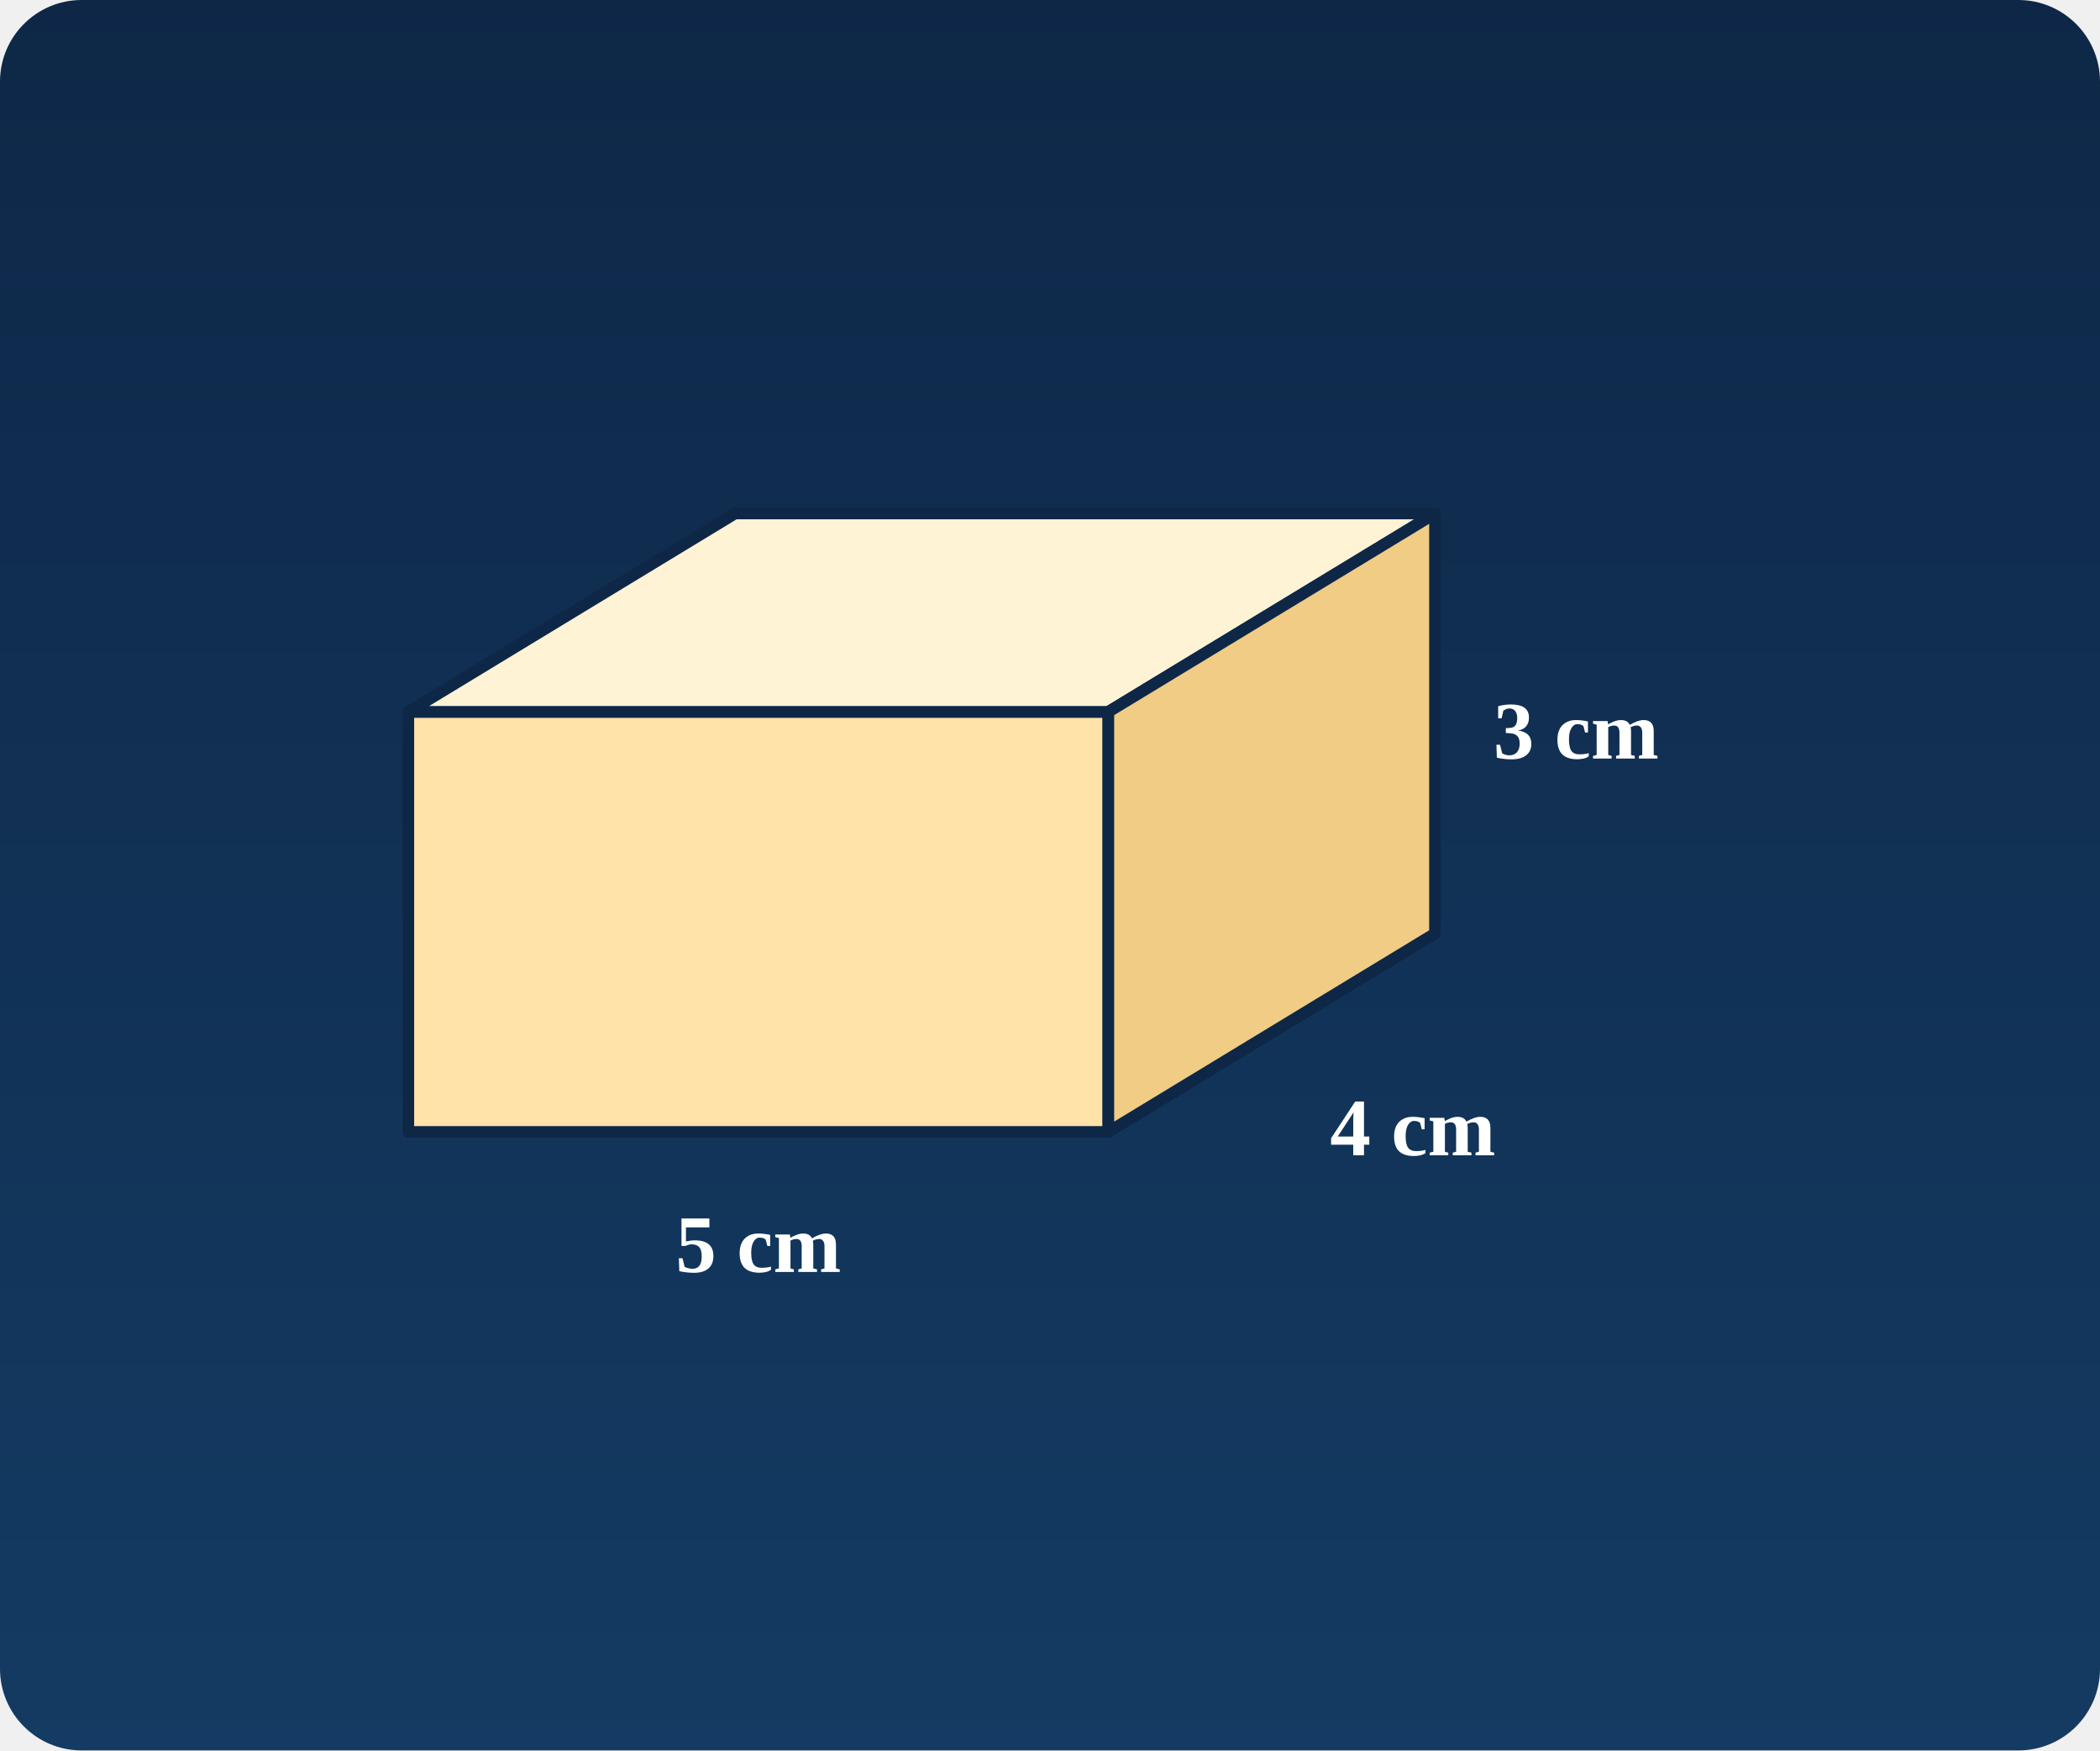
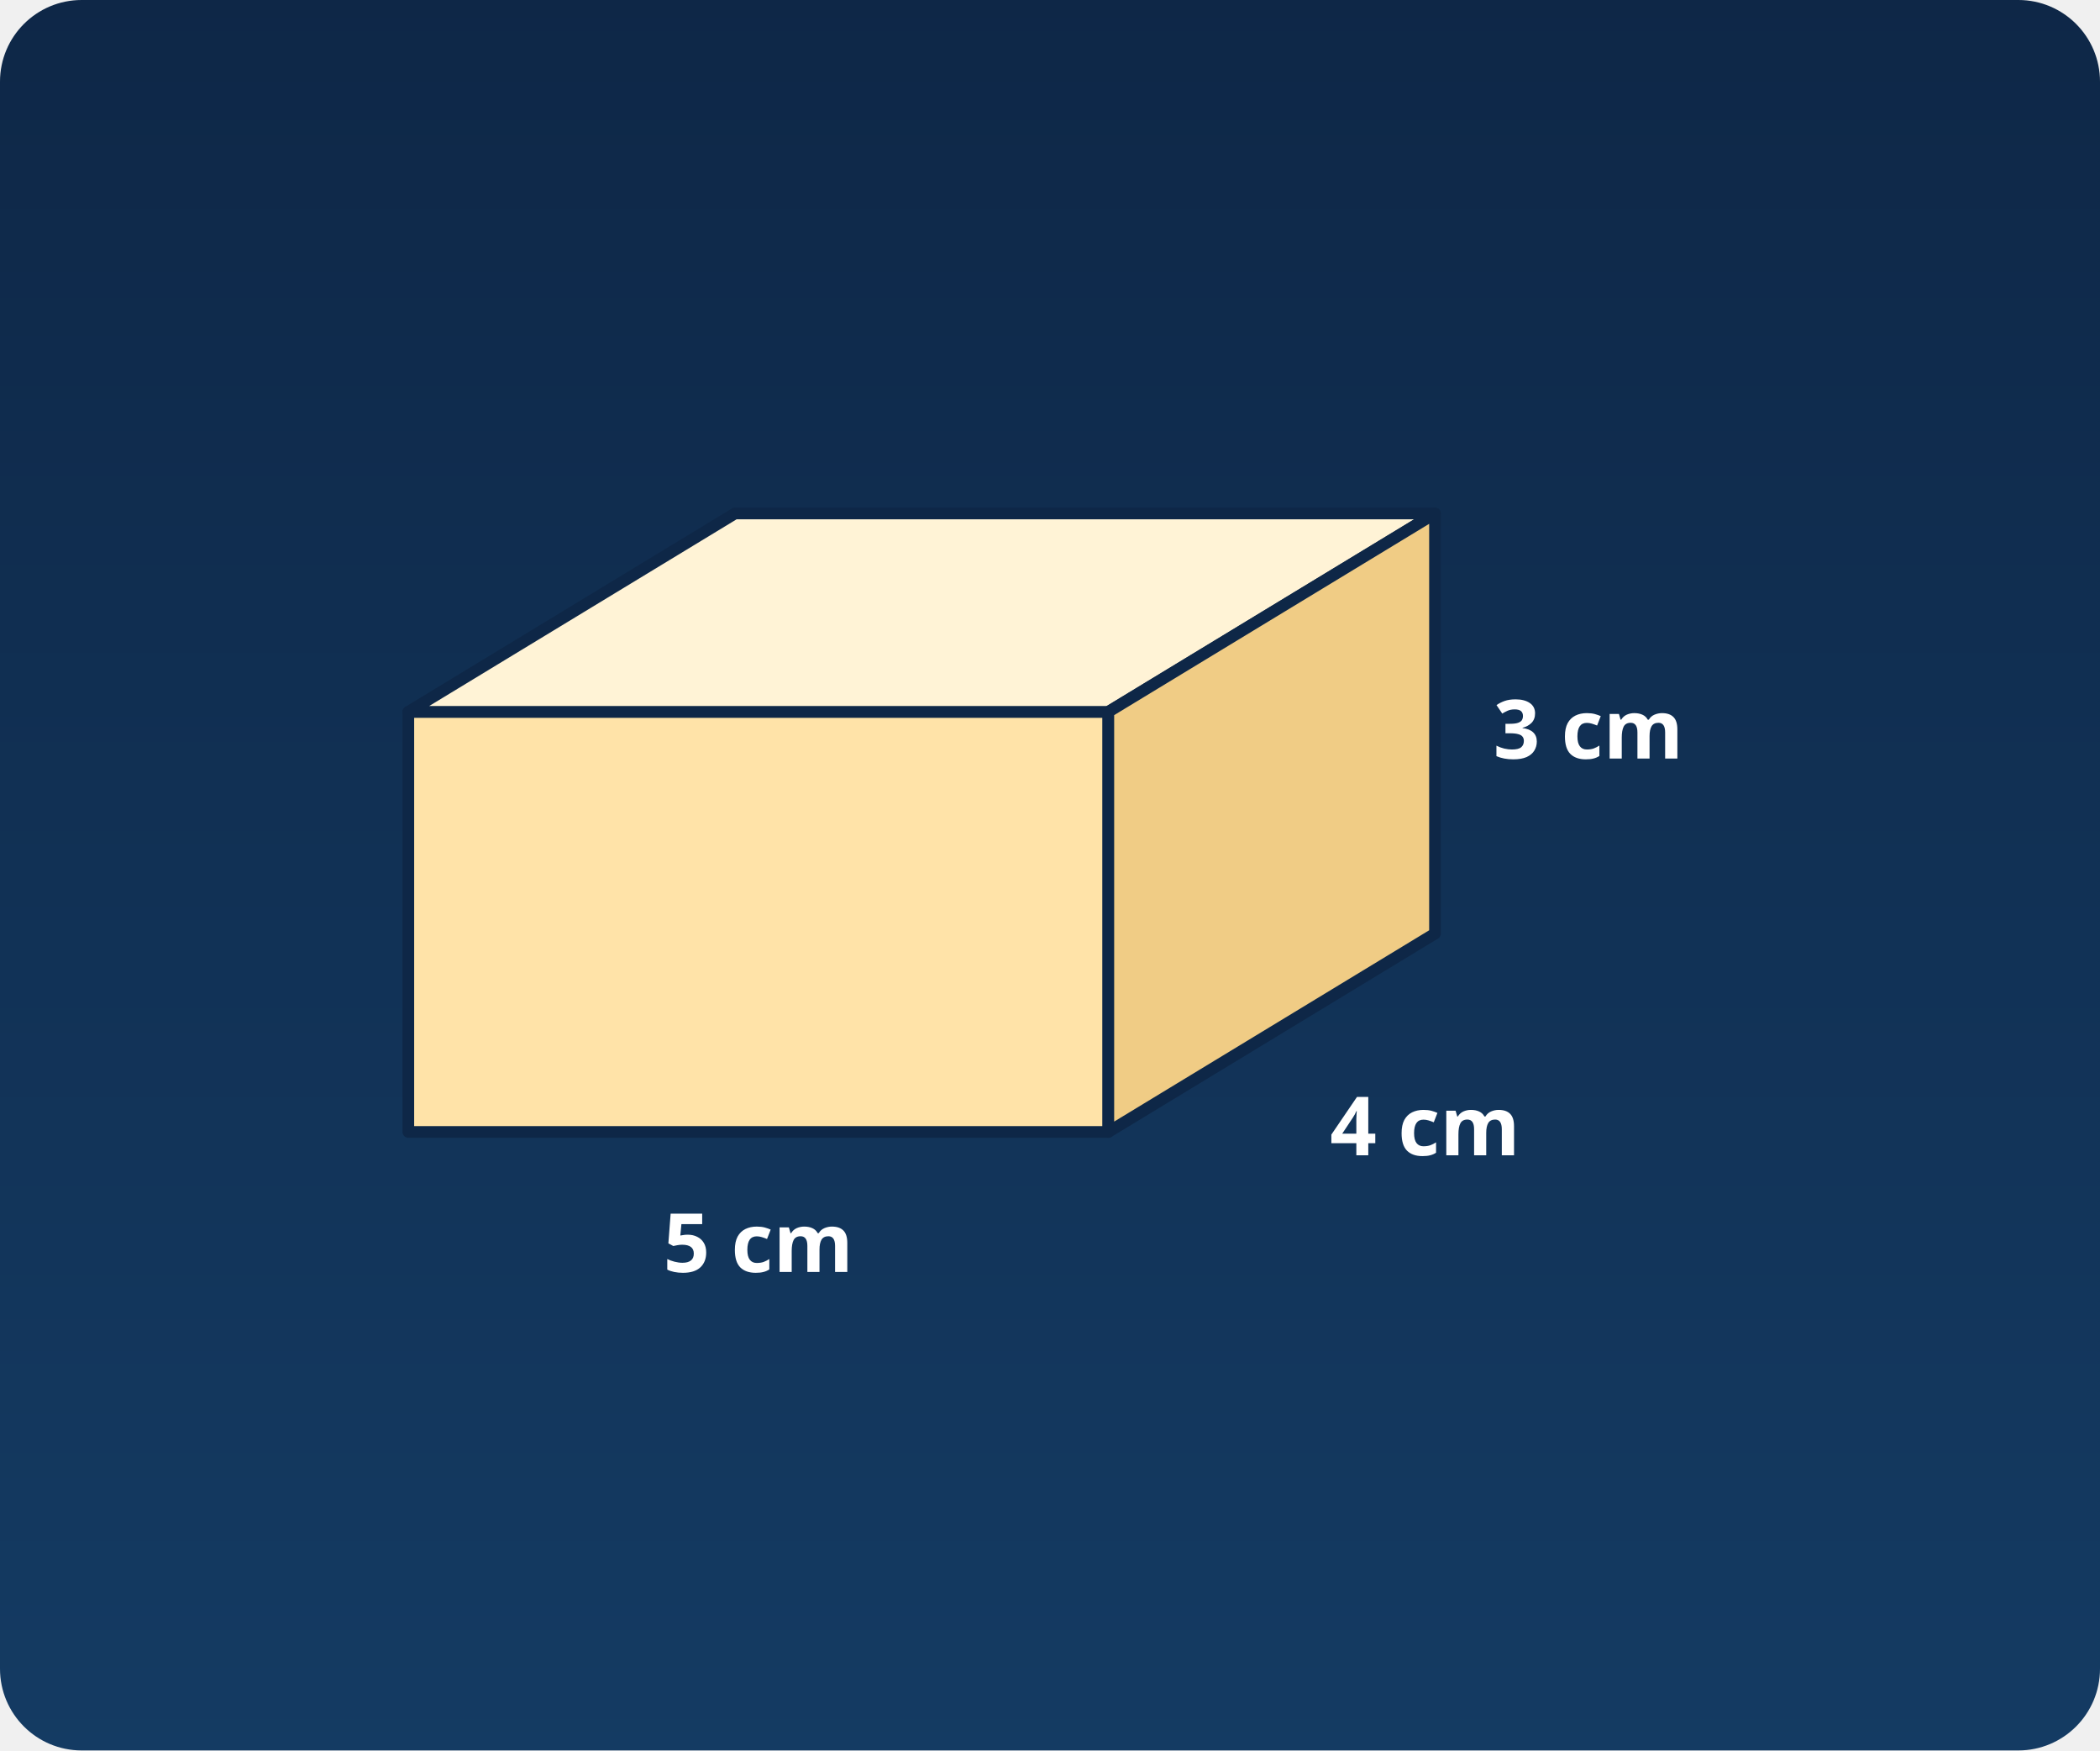
<svg xmlns="http://www.w3.org/2000/svg" viewBox="0 0 360 300" width="360" height="300">
  <defs>
    <linearGradient id="bg" x1="0" y1="0" x2="0" y2="1">
      <stop offset="0" stop-color="#0E2747" />
      <stop offset="1" stop-color="#143B63" />
    </linearGradient>
    <radialGradient id="o" cx="0.4" cy="0.3" r="0.8">
      <stop offset="0" stop-color="#2FB5B0" />
      <stop offset="1" stop-color="#17697F" />
    </radialGradient>
    <radialGradient id="i" cx="0.4" cy="0.3" r="0.85">
      <stop offset="0" stop-color="#6FD0FF" />
      <stop offset="1" stop-color="#2468C8" />
    </radialGradient>
    <radialGradient id="g" cx="0.5" cy="0.5" r="0.5">
      <stop offset="0" stop-color="#FFD27A" stop-opacity="0.7" />
      <stop offset="1" stop-color="#FFD27A" stop-opacity="0" />
    </radialGradient>
  </defs>
  <rect width="360" height="300" rx="14" fill="url(#bg)" />
  <polygon points="70,122 190,122 190,194 70,194" fill="#FFE3A8" stroke="#0E2747" stroke-width="2" stroke-linejoin="round" />
  <polygon points="70,122 190,122 246,88 126,88" fill="#FFF3D6" stroke="#0E2747" stroke-width="2" stroke-linejoin="round" />
  <polygon points="190,122 246,88 246,160 190,194" fill="#F0CC85" stroke="#0E2747" stroke-width="2" stroke-linejoin="round" />
-   <text x="130" y="218" text-anchor="middle" font-family="Source Sans 3, Arial, sans-serif" font-size="14" font-weight="600" fill="#FFFFFF">5 cm</text>
-   <text x="228" y="198" text-anchor="start" font-family="Source Sans 3, Arial, sans-serif" font-size="14" font-weight="600" fill="#FFFFFF">4 cm</text>
-   <text x="256" y="130" text-anchor="start" font-family="Source Sans 3, Arial, sans-serif" font-size="14" font-weight="600" fill="#FFFFFF">3 cm</text>
+   <text x="130" y="218" text-anchor="middle" font-family="Geist, sans-serif" font-size="14" font-weight="600" fill="#FFFFFF">5 cm</text>
+   <text x="228" y="198" text-anchor="start" font-family="Geist, sans-serif" font-size="14" font-weight="600" fill="#FFFFFF">4 cm</text>
+   <text x="256" y="130" text-anchor="start" font-family="Geist, sans-serif" font-size="14" font-weight="600" fill="#FFFFFF">3 cm</text>
</svg>
